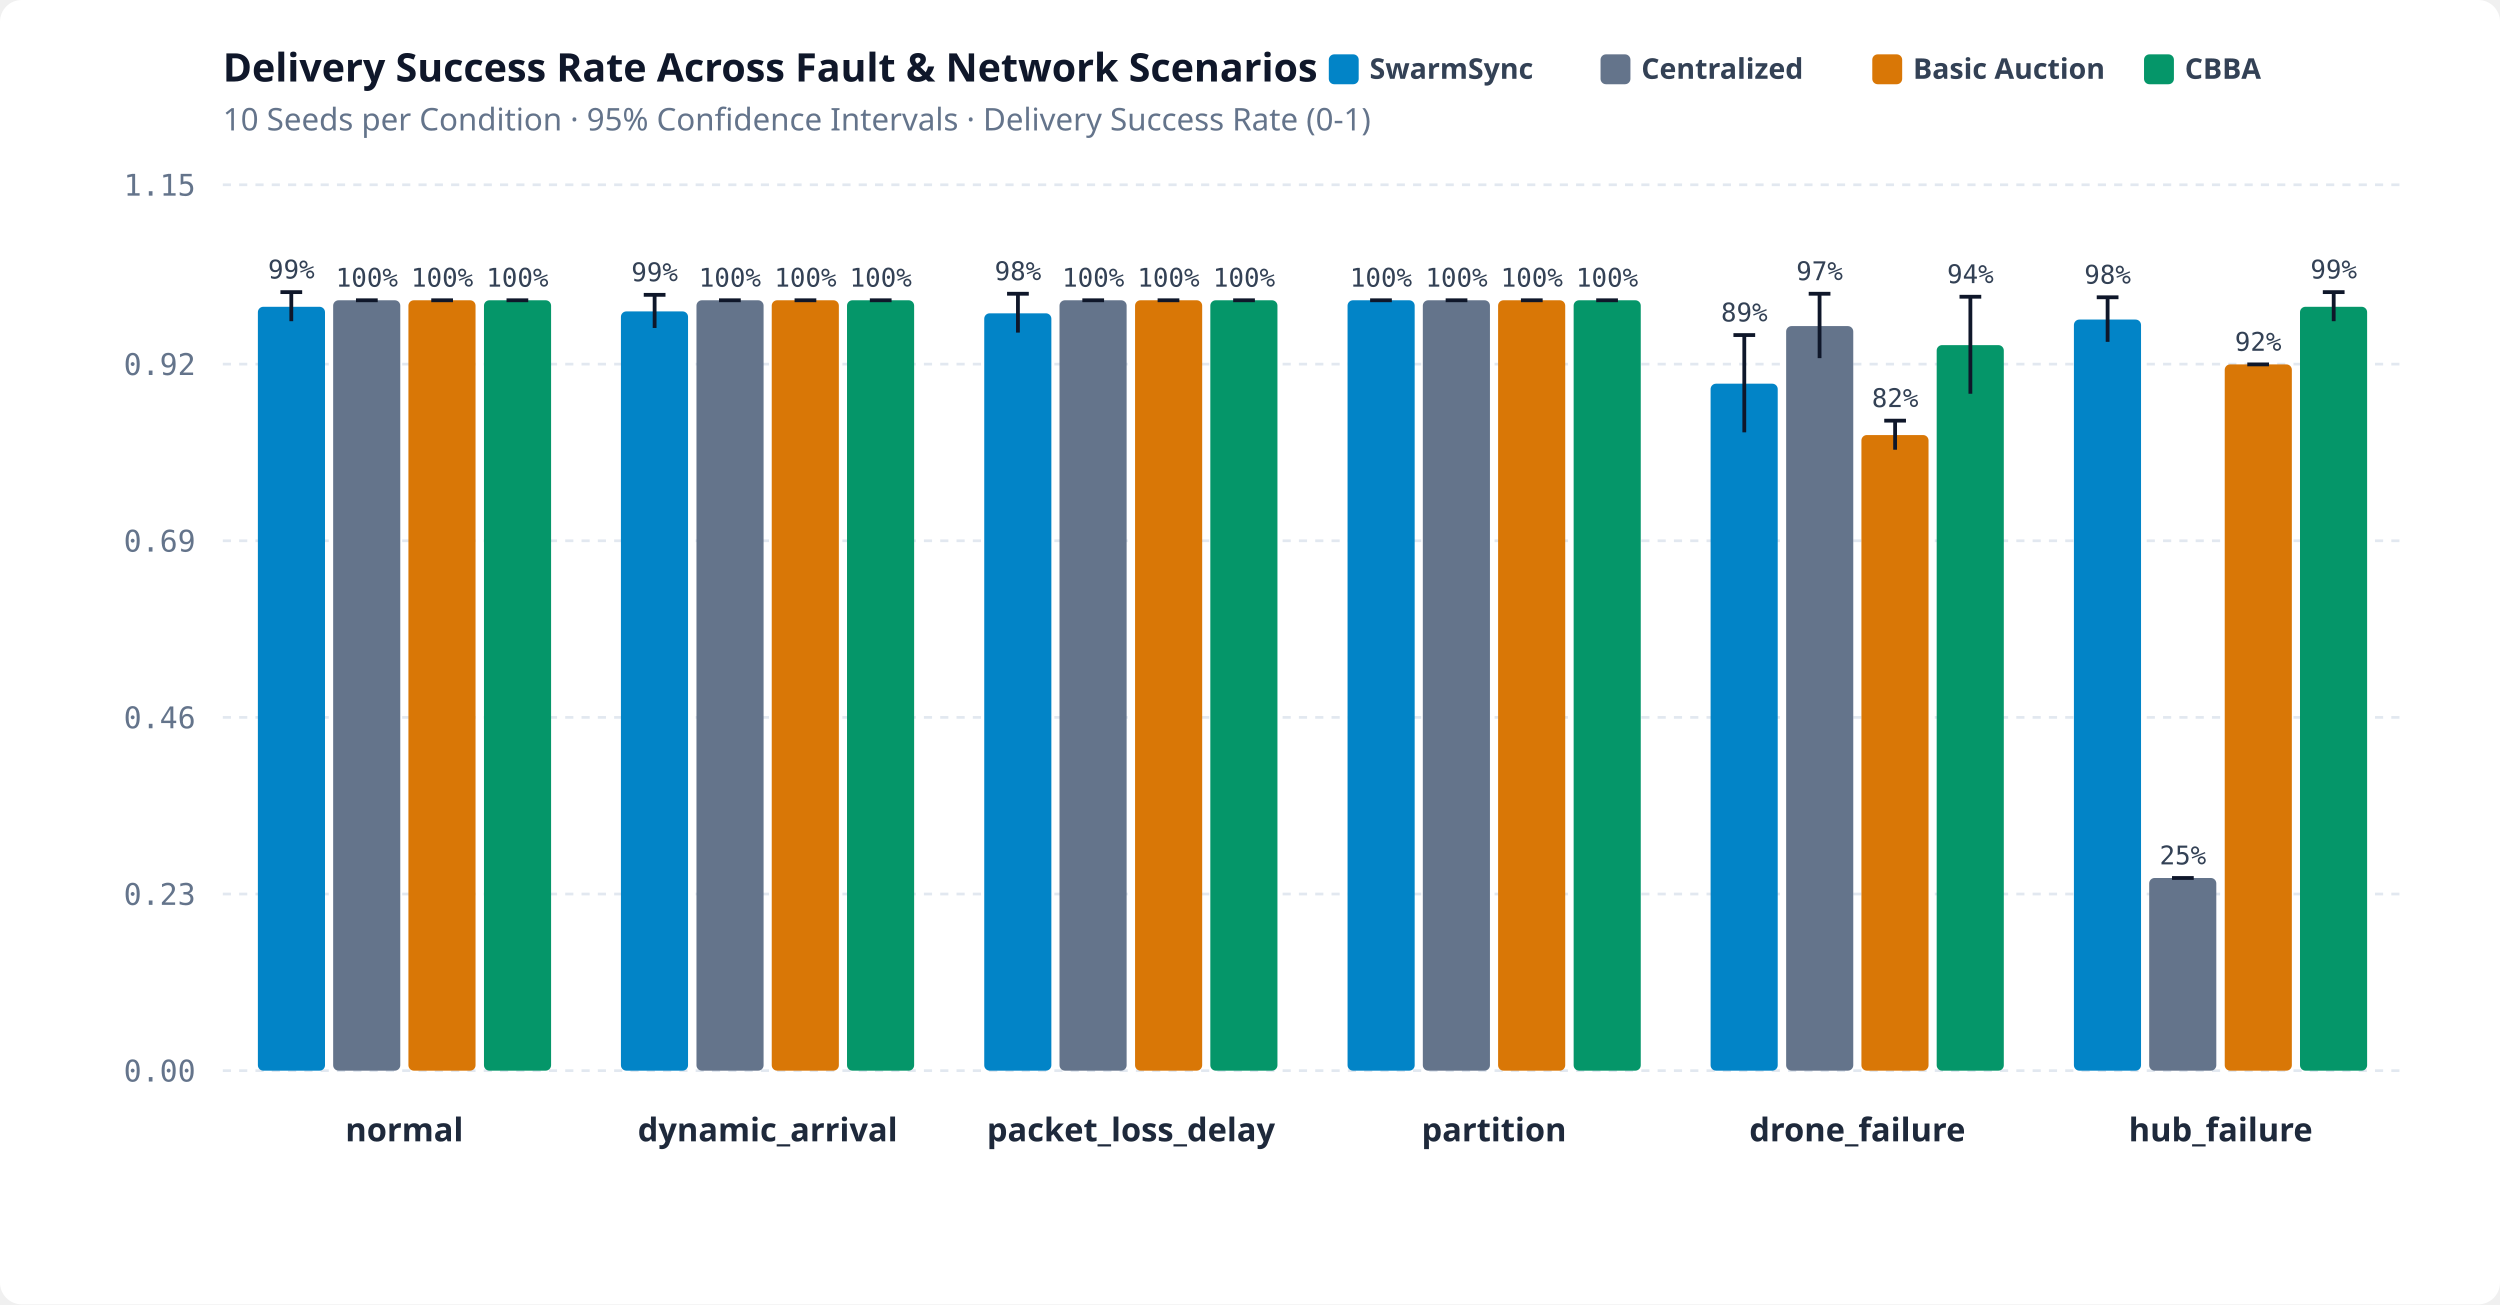
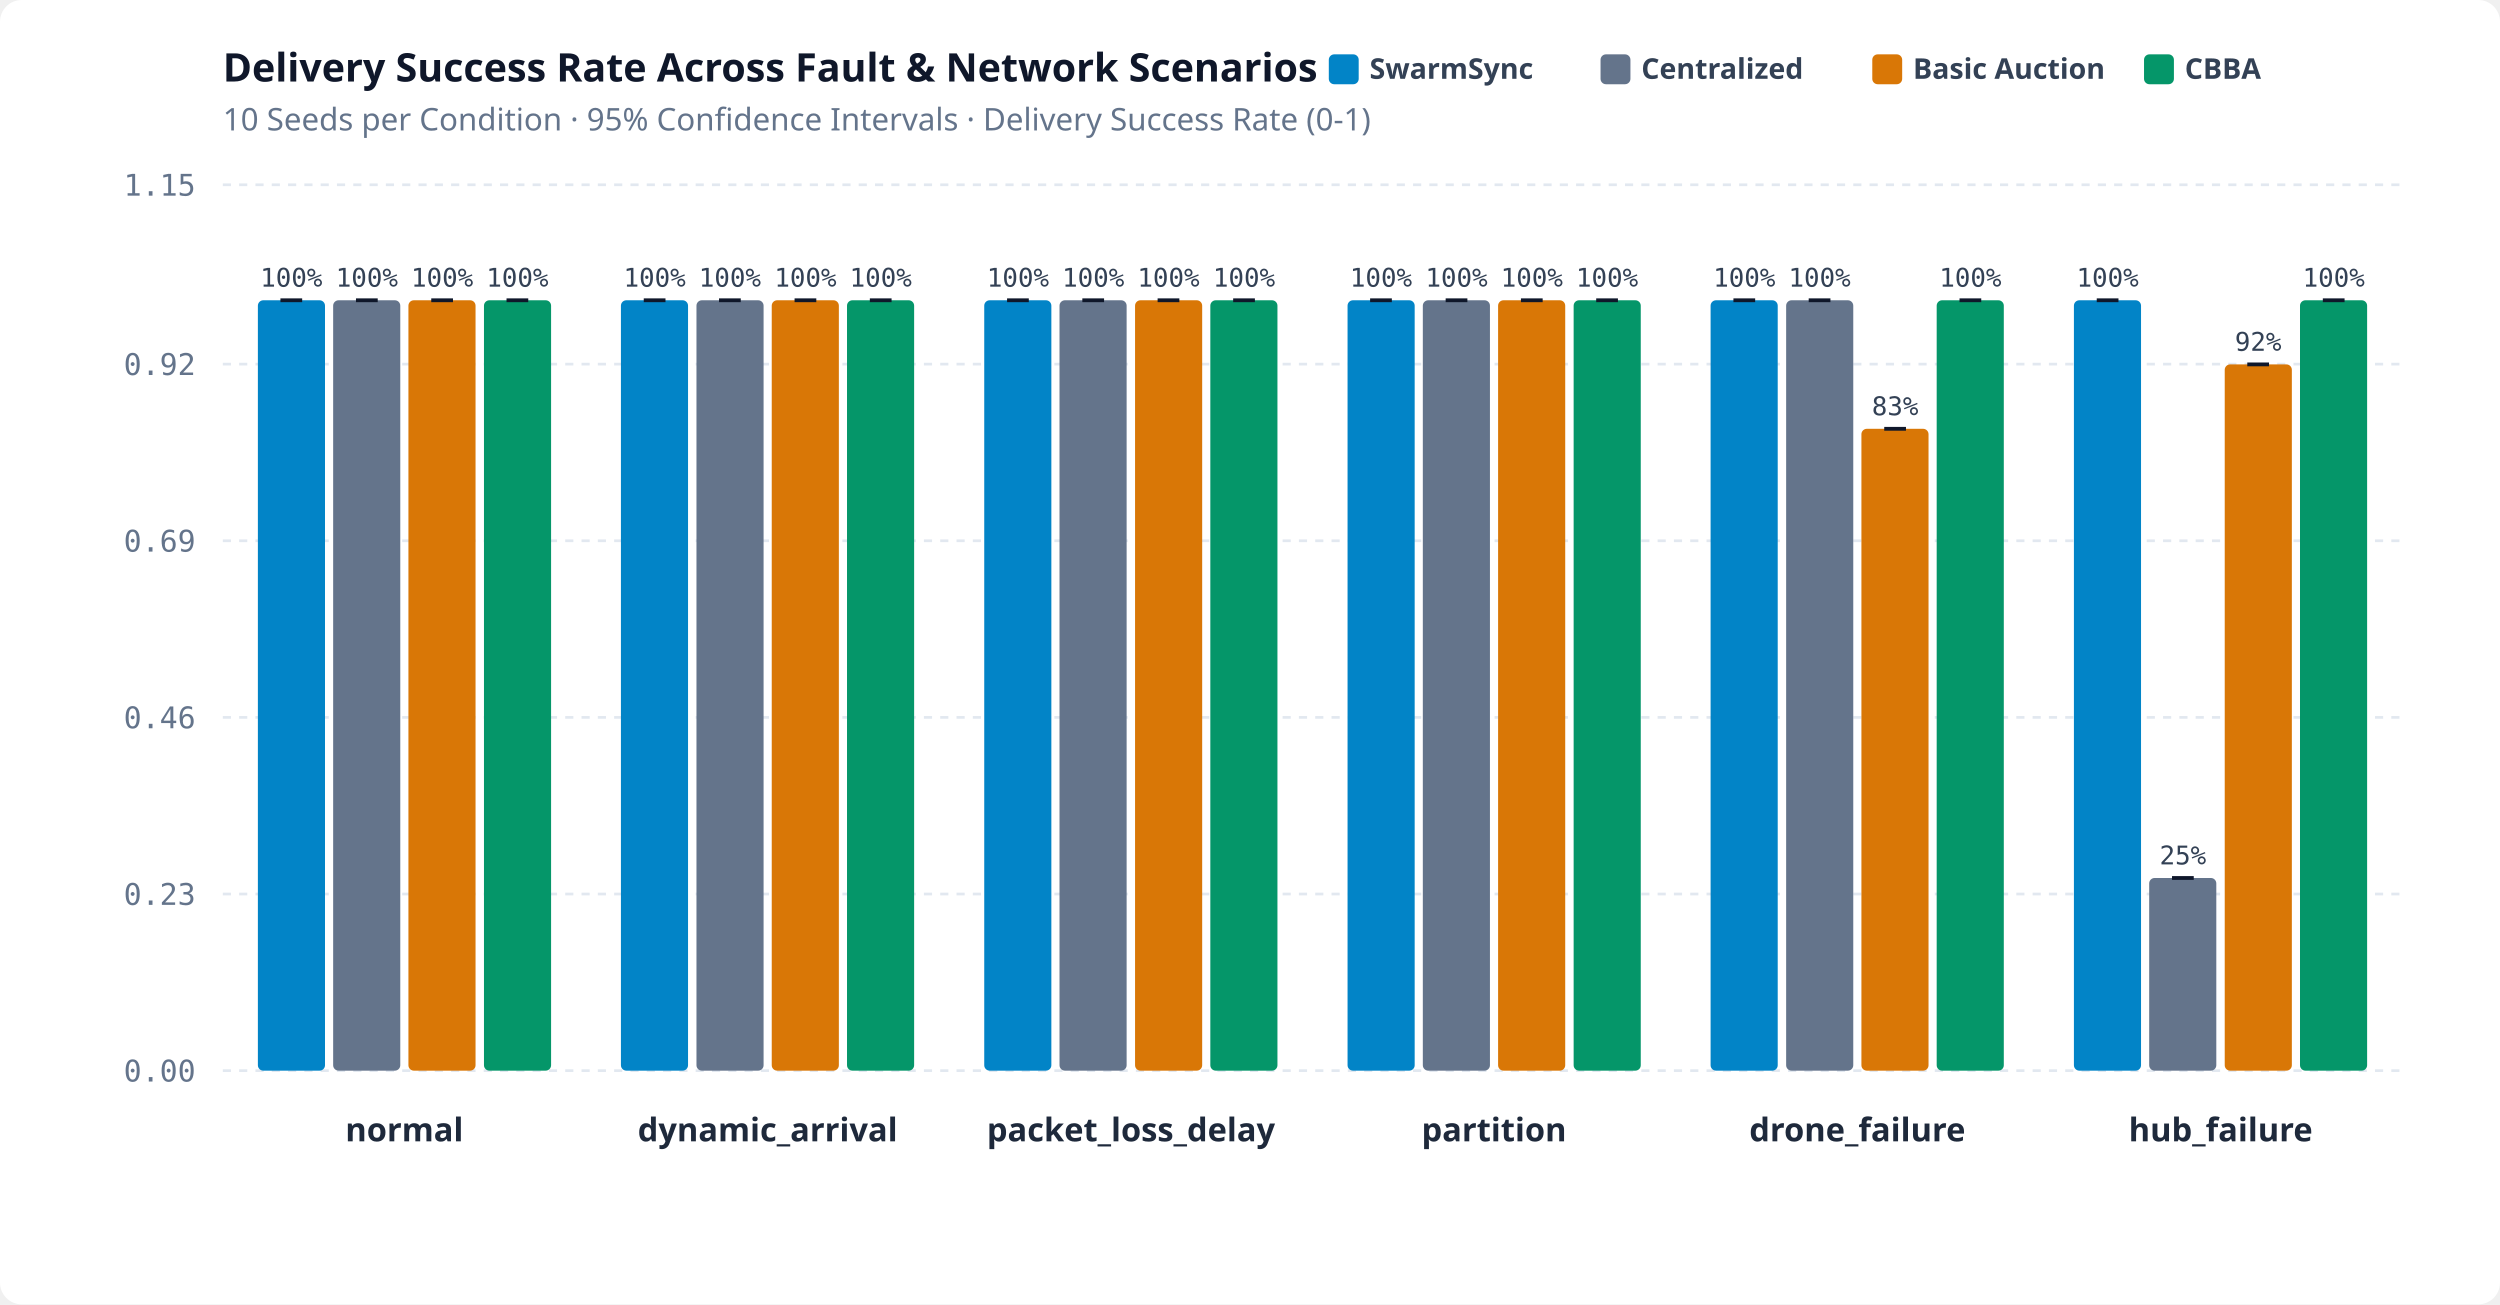
<svg xmlns="http://www.w3.org/2000/svg" viewBox="0 0 920 480" width="920" height="480" font-family="Plus Jakarta Sans, sans-serif">
  <rect width="920" height="480" fill="#ffffff" rx="8" />
  <text x="82" y="30" font-size="14.5" font-weight="700" fill="#0f172a">Delivery Success Rate Across Fault &amp; Network Scenarios</text>
  <text x="82" y="48" font-size="11.5" fill="#64748b">10 Seeds per Condition · 95% Confidence Intervals · Delivery Success Rate (0-1)</text>
  <rect x="489" y="20" width="11" height="11" rx="2" fill="#0284c7" />
  <text x="504" y="29" font-size="10.5" font-weight="600" fill="#334155">SwarmSync</text>
  <rect x="589" y="20" width="11" height="11" rx="2" fill="#64748b" />
  <text x="604" y="29" font-size="10.5" font-weight="600" fill="#334155">Centralized</text>
  <rect x="689" y="20" width="11" height="11" rx="2" fill="#d97706" />
  <text x="704" y="29" font-size="10.5" font-weight="600" fill="#334155">Basic Auction</text>
  <rect x="789" y="20" width="11" height="11" rx="2" fill="#059669" />
  <text x="804" y="29" font-size="10.5" font-weight="600" fill="#334155">CBBA</text>
  <line x1="82" y1="394" x2="884" y2="394" stroke="#e2e8f0" stroke-dasharray="3,3" />
  <text x="72" y="398" text-anchor="end" font-family="IBM Plex Mono, monospace" font-size="11" fill="#64748b">0.00</text>
  <line x1="82" y1="329" x2="884" y2="329" stroke="#e2e8f0" stroke-dasharray="3,3" />
  <text x="72" y="333" text-anchor="end" font-family="IBM Plex Mono, monospace" font-size="11" fill="#64748b">0.23</text>
  <line x1="82" y1="264" x2="884" y2="264" stroke="#e2e8f0" stroke-dasharray="3,3" />
  <text x="72" y="268" text-anchor="end" font-family="IBM Plex Mono, monospace" font-size="11" fill="#64748b">0.46</text>
  <line x1="82" y1="199" x2="884" y2="199" stroke="#e2e8f0" stroke-dasharray="3,3" />
  <text x="72" y="203" text-anchor="end" font-family="IBM Plex Mono, monospace" font-size="11" fill="#64748b">0.69</text>
  <line x1="82" y1="134" x2="884" y2="134" stroke="#e2e8f0" stroke-dasharray="3,3" />
  <text x="72" y="138" text-anchor="end" font-family="IBM Plex Mono, monospace" font-size="11" fill="#64748b">0.92</text>
  <line x1="82" y1="68" x2="884" y2="68" stroke="#e2e8f0" stroke-dasharray="3,3" />
  <text x="72" y="72" text-anchor="end" font-family="IBM Plex Mono, monospace" font-size="11" fill="#64748b">1.15</text>
  <text x="148.8" y="420" text-anchor="middle" font-size="12" font-weight="600" fill="#1e293b">normal</text>
-   <rect x="94.9" y="112.9" width="24.7" height="281.1" fill="#0284c7" rx="2" />
-   <line x1="107.2" y1="107.5" x2="107.2" y2="118.2" stroke="#0f172a" stroke-width="1.4" />
-   <line x1="103.2" y1="107.5" x2="111.2" y2="107.5" stroke="#0f172a" stroke-width="1.4" />
-   <text x="107.2" y="102.5" text-anchor="middle" font-family="IBM Plex Mono, monospace" font-size="9.5" fill="#334155">99%</text>
+   <rect x="94.9" y="110.5" width="24.7" height="283.5" fill="#0284c7" rx="2" />
+   <line x1="107.2" y1="110.5" x2="107.2" y2="110.5" stroke="#0f172a" stroke-width="1.4" />
+   <line x1="103.2" y1="110.5" x2="111.2" y2="110.5" stroke="#0f172a" stroke-width="1.4" />
+   <text x="107.2" y="105.5" text-anchor="middle" font-family="IBM Plex Mono, monospace" font-size="9.5" fill="#334155">100%</text>
  <rect x="122.6" y="110.5" width="24.7" height="283.5" fill="#64748b" rx="2" />
  <line x1="135.0" y1="110.5" x2="135.0" y2="110.5" stroke="#0f172a" stroke-width="1.4" />
  <line x1="131.0" y1="110.5" x2="139.0" y2="110.5" stroke="#0f172a" stroke-width="1.4" />
  <text x="135.0" y="105.5" text-anchor="middle" font-family="IBM Plex Mono, monospace" font-size="9.5" fill="#334155">100%</text>
  <rect x="150.3" y="110.5" width="24.7" height="283.5" fill="#d97706" rx="2" />
  <line x1="162.7" y1="110.5" x2="162.7" y2="110.5" stroke="#0f172a" stroke-width="1.4" />
  <line x1="158.7" y1="110.5" x2="166.7" y2="110.5" stroke="#0f172a" stroke-width="1.4" />
  <text x="162.7" y="105.5" text-anchor="middle" font-family="IBM Plex Mono, monospace" font-size="9.5" fill="#334155">100%</text>
  <rect x="178.1" y="110.5" width="24.7" height="283.5" fill="#059669" rx="2" />
  <line x1="190.4" y1="110.5" x2="190.4" y2="110.5" stroke="#0f172a" stroke-width="1.4" />
  <line x1="186.4" y1="110.5" x2="194.4" y2="110.5" stroke="#0f172a" stroke-width="1.4" />
  <text x="190.4" y="105.5" text-anchor="middle" font-family="IBM Plex Mono, monospace" font-size="9.5" fill="#334155">100%</text>
  <text x="282.5" y="420" text-anchor="middle" font-size="12" font-weight="600" fill="#1e293b">dynamic_arrival</text>
-   <rect x="228.5" y="114.6" width="24.7" height="279.4" fill="#0284c7" rx="2" />
-   <line x1="240.9" y1="108.5" x2="240.9" y2="120.7" stroke="#0f172a" stroke-width="1.4" />
-   <line x1="236.9" y1="108.5" x2="244.9" y2="108.5" stroke="#0f172a" stroke-width="1.4" />
-   <text x="240.9" y="103.5" text-anchor="middle" font-family="IBM Plex Mono, monospace" font-size="9.5" fill="#334155">99%</text>
+   <rect x="228.5" y="110.5" width="24.7" height="283.5" fill="#0284c7" rx="2" />
+   <line x1="240.9" y1="110.5" x2="240.9" y2="110.5" stroke="#0f172a" stroke-width="1.4" />
+   <line x1="236.9" y1="110.5" x2="244.9" y2="110.5" stroke="#0f172a" stroke-width="1.4" />
+   <text x="240.9" y="105.5" text-anchor="middle" font-family="IBM Plex Mono, monospace" font-size="9.5" fill="#334155">100%</text>
  <rect x="256.3" y="110.5" width="24.7" height="283.5" fill="#64748b" rx="2" />
  <line x1="268.6" y1="110.5" x2="268.6" y2="110.5" stroke="#0f172a" stroke-width="1.4" />
  <line x1="264.6" y1="110.5" x2="272.6" y2="110.5" stroke="#0f172a" stroke-width="1.4" />
  <text x="268.6" y="105.5" text-anchor="middle" font-family="IBM Plex Mono, monospace" font-size="9.5" fill="#334155">100%</text>
  <rect x="284.0" y="110.5" width="24.7" height="283.5" fill="#d97706" rx="2" />
  <line x1="296.4" y1="110.5" x2="296.4" y2="110.5" stroke="#0f172a" stroke-width="1.4" />
  <line x1="292.4" y1="110.5" x2="300.4" y2="110.5" stroke="#0f172a" stroke-width="1.4" />
  <text x="296.4" y="105.5" text-anchor="middle" font-family="IBM Plex Mono, monospace" font-size="9.5" fill="#334155">100%</text>
  <rect x="311.7" y="110.5" width="24.7" height="283.5" fill="#059669" rx="2" />
  <line x1="324.1" y1="110.5" x2="324.1" y2="110.5" stroke="#0f172a" stroke-width="1.4" />
  <line x1="320.1" y1="110.5" x2="328.1" y2="110.5" stroke="#0f172a" stroke-width="1.4" />
  <text x="324.1" y="105.5" text-anchor="middle" font-family="IBM Plex Mono, monospace" font-size="9.5" fill="#334155">100%</text>
  <text x="416.2" y="420" text-anchor="middle" font-size="12" font-weight="600" fill="#1e293b">packet_loss_delay</text>
-   <rect x="362.2" y="115.3" width="24.7" height="278.7" fill="#0284c7" rx="2" />
-   <line x1="374.6" y1="108.1" x2="374.6" y2="122.4" stroke="#0f172a" stroke-width="1.4" />
-   <line x1="370.6" y1="108.1" x2="378.6" y2="108.1" stroke="#0f172a" stroke-width="1.4" />
-   <text x="374.6" y="103.1" text-anchor="middle" font-family="IBM Plex Mono, monospace" font-size="9.5" fill="#334155">98%</text>
+   <rect x="362.2" y="110.5" width="24.7" height="283.5" fill="#0284c7" rx="2" />
+   <line x1="374.6" y1="110.5" x2="374.6" y2="110.5" stroke="#0f172a" stroke-width="1.4" />
+   <line x1="370.6" y1="110.5" x2="378.6" y2="110.5" stroke="#0f172a" stroke-width="1.4" />
+   <text x="374.6" y="105.5" text-anchor="middle" font-family="IBM Plex Mono, monospace" font-size="9.5" fill="#334155">100%</text>
  <rect x="389.9" y="110.5" width="24.7" height="283.5" fill="#64748b" rx="2" />
  <line x1="402.3" y1="110.5" x2="402.3" y2="110.5" stroke="#0f172a" stroke-width="1.4" />
  <line x1="398.3" y1="110.5" x2="406.3" y2="110.5" stroke="#0f172a" stroke-width="1.4" />
  <text x="402.3" y="105.5" text-anchor="middle" font-family="IBM Plex Mono, monospace" font-size="9.5" fill="#334155">100%</text>
  <rect x="417.7" y="110.5" width="24.7" height="283.5" fill="#d97706" rx="2" />
  <line x1="430.0" y1="110.5" x2="430.0" y2="110.5" stroke="#0f172a" stroke-width="1.4" />
  <line x1="426.0" y1="110.5" x2="434.0" y2="110.5" stroke="#0f172a" stroke-width="1.4" />
  <text x="430.0" y="105.5" text-anchor="middle" font-family="IBM Plex Mono, monospace" font-size="9.5" fill="#334155">100%</text>
  <rect x="445.4" y="110.5" width="24.7" height="283.5" fill="#059669" rx="2" />
  <line x1="457.8" y1="110.5" x2="457.8" y2="110.5" stroke="#0f172a" stroke-width="1.4" />
  <line x1="453.8" y1="110.5" x2="461.8" y2="110.5" stroke="#0f172a" stroke-width="1.4" />
  <text x="457.8" y="105.5" text-anchor="middle" font-family="IBM Plex Mono, monospace" font-size="9.5" fill="#334155">100%</text>
  <text x="549.8" y="420" text-anchor="middle" font-size="12" font-weight="600" fill="#1e293b">partition</text>
  <rect x="495.9" y="110.5" width="24.7" height="283.5" fill="#0284c7" rx="2" />
  <line x1="508.2" y1="110.5" x2="508.2" y2="110.5" stroke="#0f172a" stroke-width="1.4" />
  <line x1="504.2" y1="110.5" x2="512.2" y2="110.5" stroke="#0f172a" stroke-width="1.4" />
  <text x="508.2" y="105.5" text-anchor="middle" font-family="IBM Plex Mono, monospace" font-size="9.5" fill="#334155">100%</text>
  <rect x="523.6" y="110.5" width="24.7" height="283.5" fill="#64748b" rx="2" />
  <line x1="536.0" y1="110.5" x2="536.0" y2="110.5" stroke="#0f172a" stroke-width="1.4" />
  <line x1="532.0" y1="110.5" x2="540.0" y2="110.5" stroke="#0f172a" stroke-width="1.4" />
  <text x="536.0" y="105.5" text-anchor="middle" font-family="IBM Plex Mono, monospace" font-size="9.5" fill="#334155">100%</text>
  <rect x="551.3" y="110.5" width="24.7" height="283.5" fill="#d97706" rx="2" />
  <line x1="563.7" y1="110.5" x2="563.7" y2="110.5" stroke="#0f172a" stroke-width="1.4" />
  <line x1="559.7" y1="110.5" x2="567.7" y2="110.5" stroke="#0f172a" stroke-width="1.4" />
  <text x="563.7" y="105.5" text-anchor="middle" font-family="IBM Plex Mono, monospace" font-size="9.5" fill="#334155">100%</text>
  <rect x="579.1" y="110.5" width="24.7" height="283.5" fill="#059669" rx="2" />
  <line x1="591.4" y1="110.5" x2="591.4" y2="110.5" stroke="#0f172a" stroke-width="1.4" />
  <line x1="587.4" y1="110.5" x2="595.4" y2="110.5" stroke="#0f172a" stroke-width="1.4" />
  <text x="591.4" y="105.5" text-anchor="middle" font-family="IBM Plex Mono, monospace" font-size="9.5" fill="#334155">100%</text>
  <text x="683.5" y="420" text-anchor="middle" font-size="12" font-weight="600" fill="#1e293b">drone_failure</text>
-   <rect x="629.5" y="141.2" width="24.7" height="252.8" fill="#0284c7" rx="2" />
-   <line x1="641.9" y1="123.3" x2="641.9" y2="159.1" stroke="#0f172a" stroke-width="1.4" />
-   <line x1="637.9" y1="123.3" x2="645.9" y2="123.3" stroke="#0f172a" stroke-width="1.4" />
-   <text x="641.9" y="118.3" text-anchor="middle" font-family="IBM Plex Mono, monospace" font-size="9.5" fill="#334155">89%</text>
-   <rect x="657.3" y="120.0" width="24.7" height="274.0" fill="#64748b" rx="2" />
-   <line x1="669.6" y1="108.1" x2="669.6" y2="131.8" stroke="#0f172a" stroke-width="1.4" />
-   <line x1="665.6" y1="108.1" x2="673.6" y2="108.1" stroke="#0f172a" stroke-width="1.4" />
-   <text x="669.6" y="103.1" text-anchor="middle" font-family="IBM Plex Mono, monospace" font-size="9.5" fill="#334155">97%</text>
-   <rect x="685.0" y="160.1" width="24.7" height="233.9" fill="#d97706" rx="2" />
-   <line x1="697.4" y1="154.8" x2="697.4" y2="165.5" stroke="#0f172a" stroke-width="1.4" />
-   <line x1="693.4" y1="154.8" x2="701.4" y2="154.8" stroke="#0f172a" stroke-width="1.4" />
-   <text x="697.4" y="149.8" text-anchor="middle" font-family="IBM Plex Mono, monospace" font-size="9.5" fill="#334155">82%</text>
-   <rect x="712.7" y="127.0" width="24.7" height="267.0" fill="#059669" rx="2" />
-   <line x1="725.1" y1="109.2" x2="725.1" y2="144.9" stroke="#0f172a" stroke-width="1.4" />
-   <line x1="721.1" y1="109.2" x2="729.1" y2="109.2" stroke="#0f172a" stroke-width="1.4" />
-   <text x="725.1" y="104.2" text-anchor="middle" font-family="IBM Plex Mono, monospace" font-size="9.5" fill="#334155">94%</text>
+   <rect x="629.5" y="110.5" width="24.7" height="283.5" fill="#0284c7" rx="2" />
+   <line x1="641.9" y1="110.5" x2="641.9" y2="110.5" stroke="#0f172a" stroke-width="1.4" />
+   <line x1="637.9" y1="110.5" x2="645.9" y2="110.5" stroke="#0f172a" stroke-width="1.4" />
+   <text x="641.9" y="105.5" text-anchor="middle" font-family="IBM Plex Mono, monospace" font-size="9.5" fill="#334155">100%</text>
+   <rect x="657.3" y="110.5" width="24.7" height="283.5" fill="#64748b" rx="2" />
+   <line x1="669.6" y1="110.5" x2="669.6" y2="110.5" stroke="#0f172a" stroke-width="1.4" />
+   <line x1="665.6" y1="110.5" x2="673.6" y2="110.5" stroke="#0f172a" stroke-width="1.4" />
+   <text x="669.6" y="105.5" text-anchor="middle" font-family="IBM Plex Mono, monospace" font-size="9.5" fill="#334155">100%</text>
+   <rect x="685.0" y="157.8" width="24.7" height="236.2" fill="#d97706" rx="2" />
+   <line x1="697.4" y1="157.8" x2="697.4" y2="157.8" stroke="#0f172a" stroke-width="1.4" />
+   <line x1="693.4" y1="157.8" x2="701.4" y2="157.8" stroke="#0f172a" stroke-width="1.4" />
+   <text x="697.4" y="152.8" text-anchor="middle" font-family="IBM Plex Mono, monospace" font-size="9.5" fill="#334155">83%</text>
+   <rect x="712.7" y="110.5" width="24.7" height="283.5" fill="#059669" rx="2" />
+   <line x1="725.1" y1="110.5" x2="725.1" y2="110.5" stroke="#0f172a" stroke-width="1.4" />
+   <line x1="721.1" y1="110.5" x2="729.1" y2="110.5" stroke="#0f172a" stroke-width="1.4" />
+   <text x="725.1" y="105.5" text-anchor="middle" font-family="IBM Plex Mono, monospace" font-size="9.5" fill="#334155">100%</text>
  <text x="817.2" y="420" text-anchor="middle" font-size="12" font-weight="600" fill="#1e293b">hub_failure</text>
-   <rect x="763.2" y="117.6" width="24.7" height="276.4" fill="#0284c7" rx="2" />
-   <line x1="775.6" y1="109.4" x2="775.6" y2="125.8" stroke="#0f172a" stroke-width="1.4" />
-   <line x1="771.6" y1="109.4" x2="779.6" y2="109.4" stroke="#0f172a" stroke-width="1.4" />
-   <text x="775.6" y="104.4" text-anchor="middle" font-family="IBM Plex Mono, monospace" font-size="9.5" fill="#334155">98%</text>
+   <rect x="763.2" y="110.5" width="24.7" height="283.5" fill="#0284c7" rx="2" />
+   <line x1="775.6" y1="110.5" x2="775.6" y2="110.5" stroke="#0f172a" stroke-width="1.4" />
+   <line x1="771.6" y1="110.5" x2="779.6" y2="110.5" stroke="#0f172a" stroke-width="1.4" />
+   <text x="775.6" y="105.5" text-anchor="middle" font-family="IBM Plex Mono, monospace" font-size="9.5" fill="#334155">100%</text>
  <rect x="790.9" y="323.1" width="24.7" height="70.9" fill="#64748b" rx="2" />
  <line x1="803.3" y1="323.1" x2="803.3" y2="323.1" stroke="#0f172a" stroke-width="1.4" />
  <line x1="799.3" y1="323.1" x2="807.3" y2="323.1" stroke="#0f172a" stroke-width="1.4" />
  <text x="803.3" y="318.1" text-anchor="middle" font-family="IBM Plex Mono, monospace" font-size="9.5" fill="#334155">25%</text>
  <rect x="818.7" y="134.1" width="24.7" height="259.9" fill="#d97706" rx="2" />
  <line x1="831.0" y1="134.1" x2="831.0" y2="134.1" stroke="#0f172a" stroke-width="1.4" />
  <line x1="827.0" y1="134.1" x2="835.0" y2="134.1" stroke="#0f172a" stroke-width="1.4" />
  <text x="831.0" y="129.1" text-anchor="middle" font-family="IBM Plex Mono, monospace" font-size="9.5" fill="#334155">92%</text>
-   <rect x="846.4" y="112.9" width="24.7" height="281.1" fill="#059669" rx="2" />
-   <line x1="858.8" y1="107.5" x2="858.8" y2="118.2" stroke="#0f172a" stroke-width="1.4" />
-   <line x1="854.8" y1="107.5" x2="862.8" y2="107.5" stroke="#0f172a" stroke-width="1.4" />
-   <text x="858.8" y="102.5" text-anchor="middle" font-family="IBM Plex Mono, monospace" font-size="9.5" fill="#334155">99%</text>
+   <rect x="846.4" y="110.5" width="24.7" height="283.5" fill="#059669" rx="2" />
+   <line x1="858.8" y1="110.5" x2="858.8" y2="110.5" stroke="#0f172a" stroke-width="1.4" />
+   <line x1="854.8" y1="110.5" x2="862.8" y2="110.5" stroke="#0f172a" stroke-width="1.4" />
+   <text x="858.8" y="105.5" text-anchor="middle" font-family="IBM Plex Mono, monospace" font-size="9.5" fill="#334155">100%</text>
</svg>
